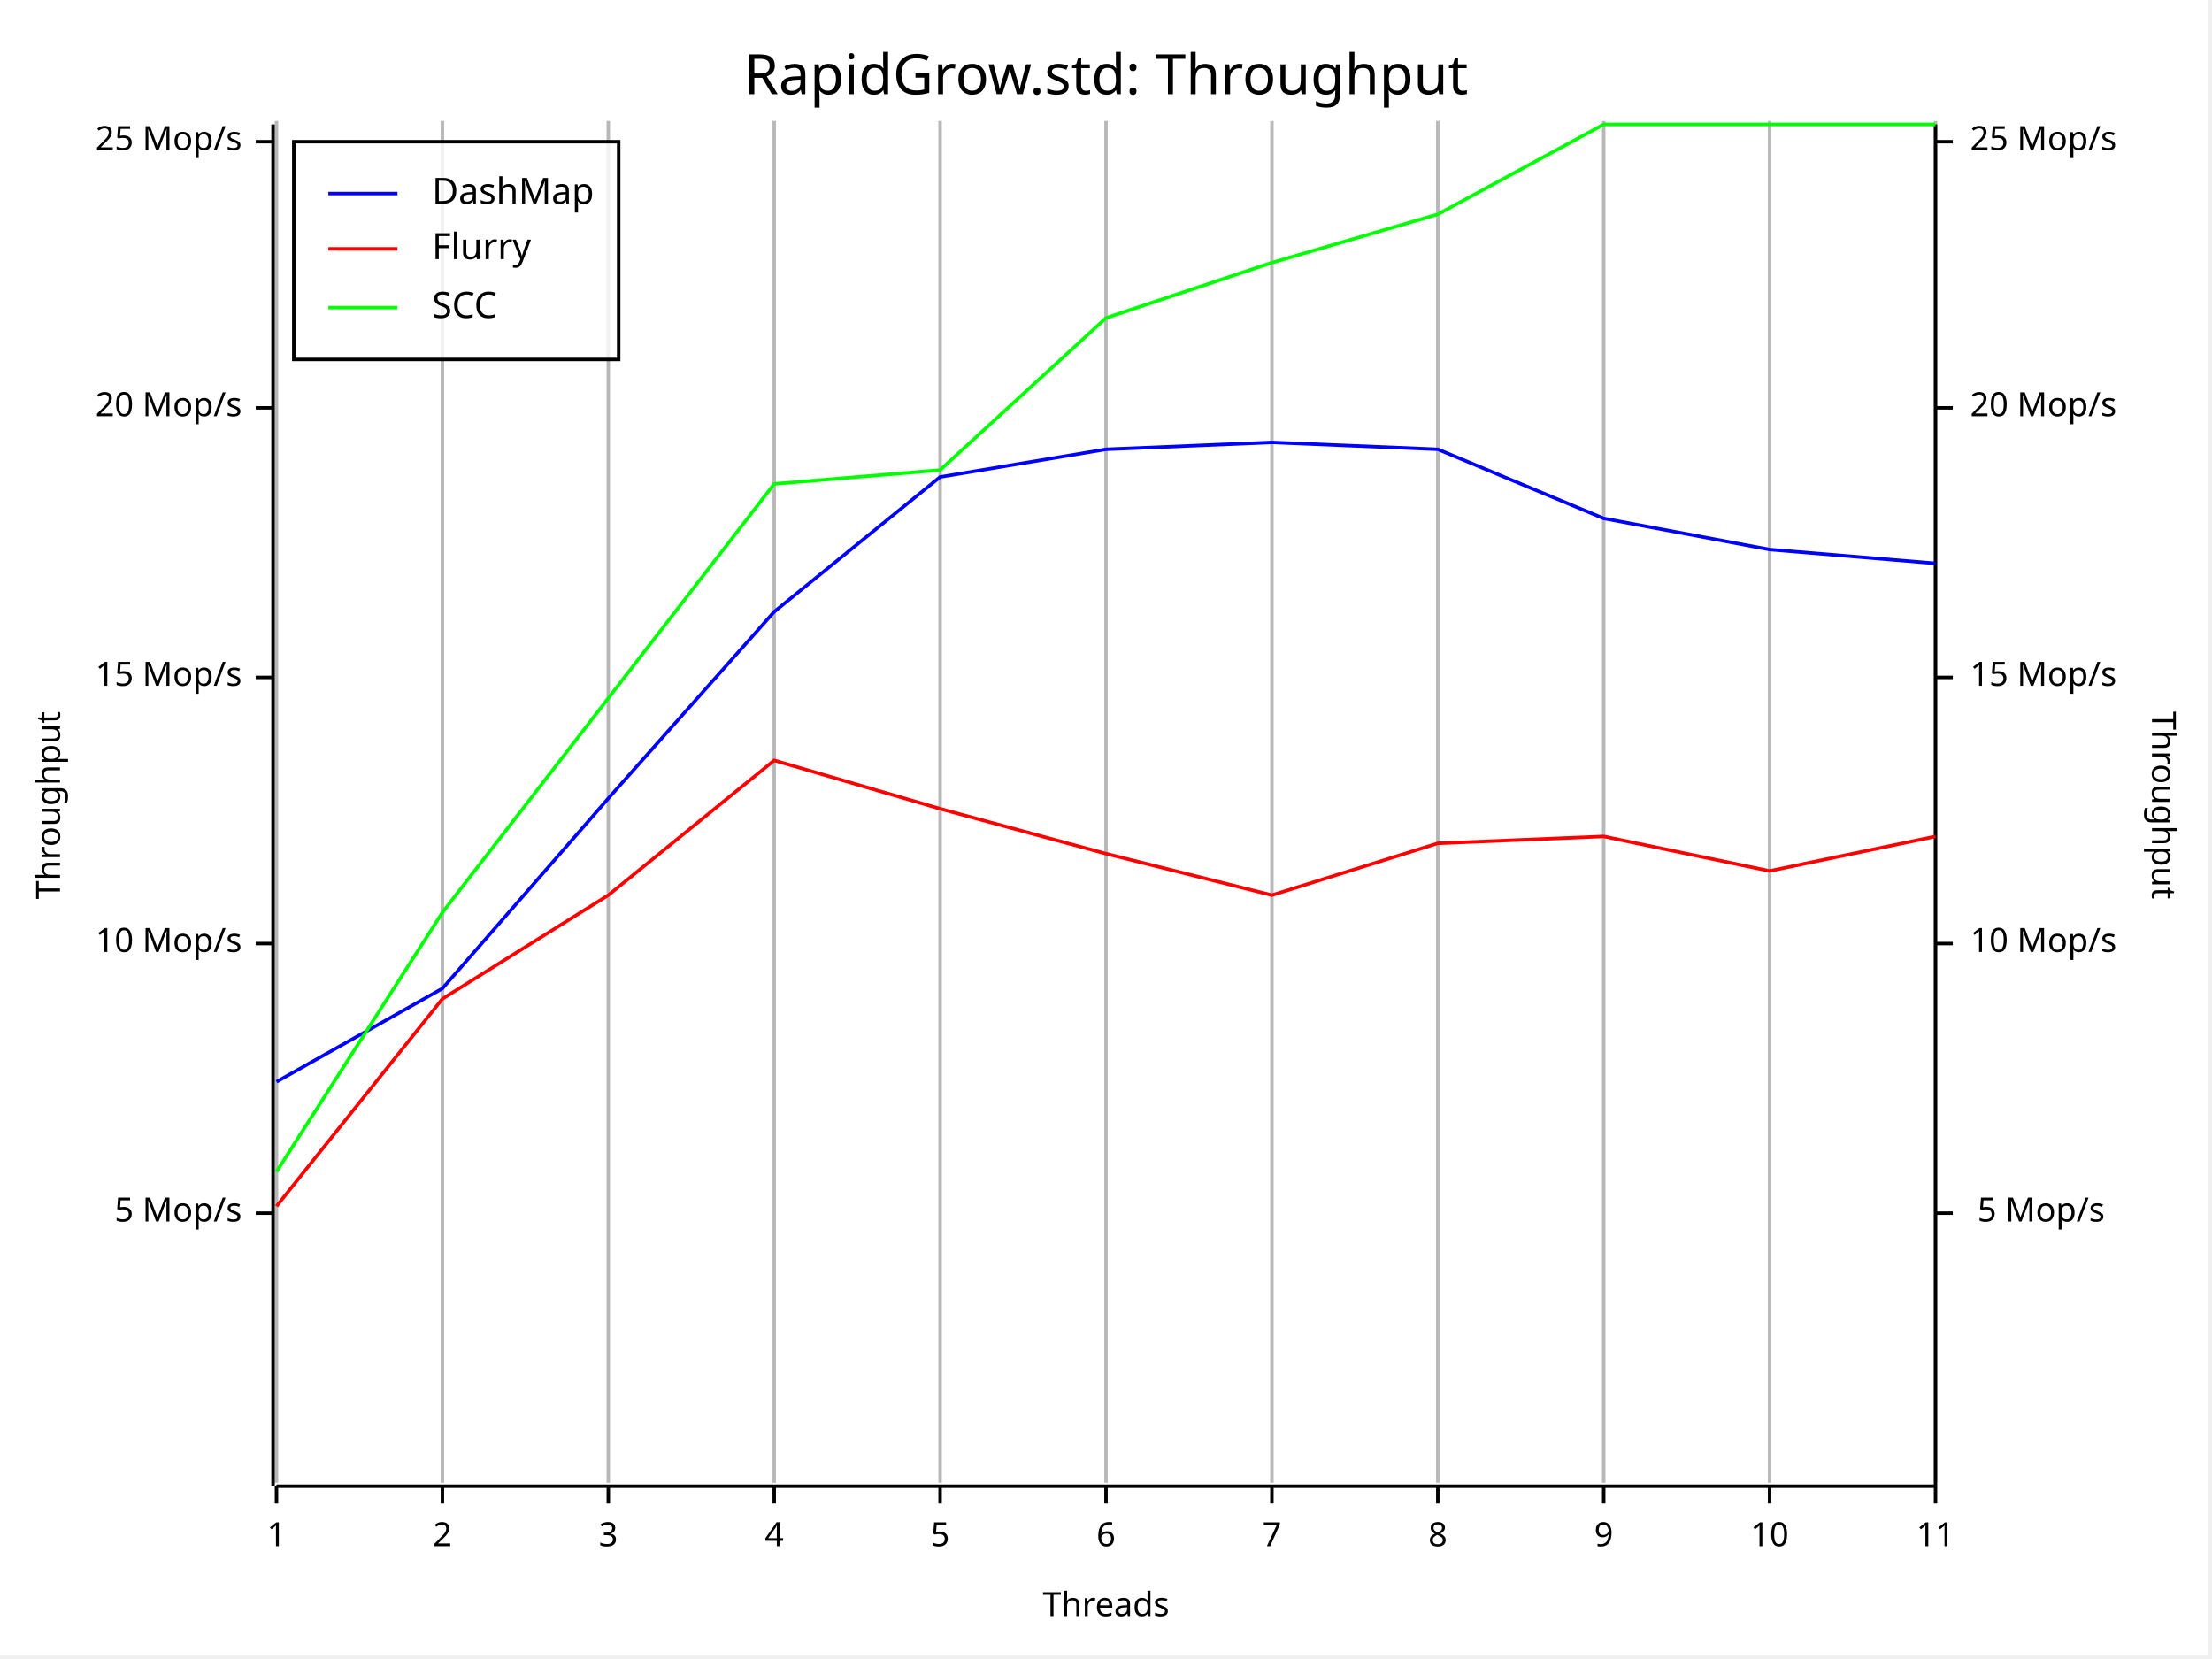
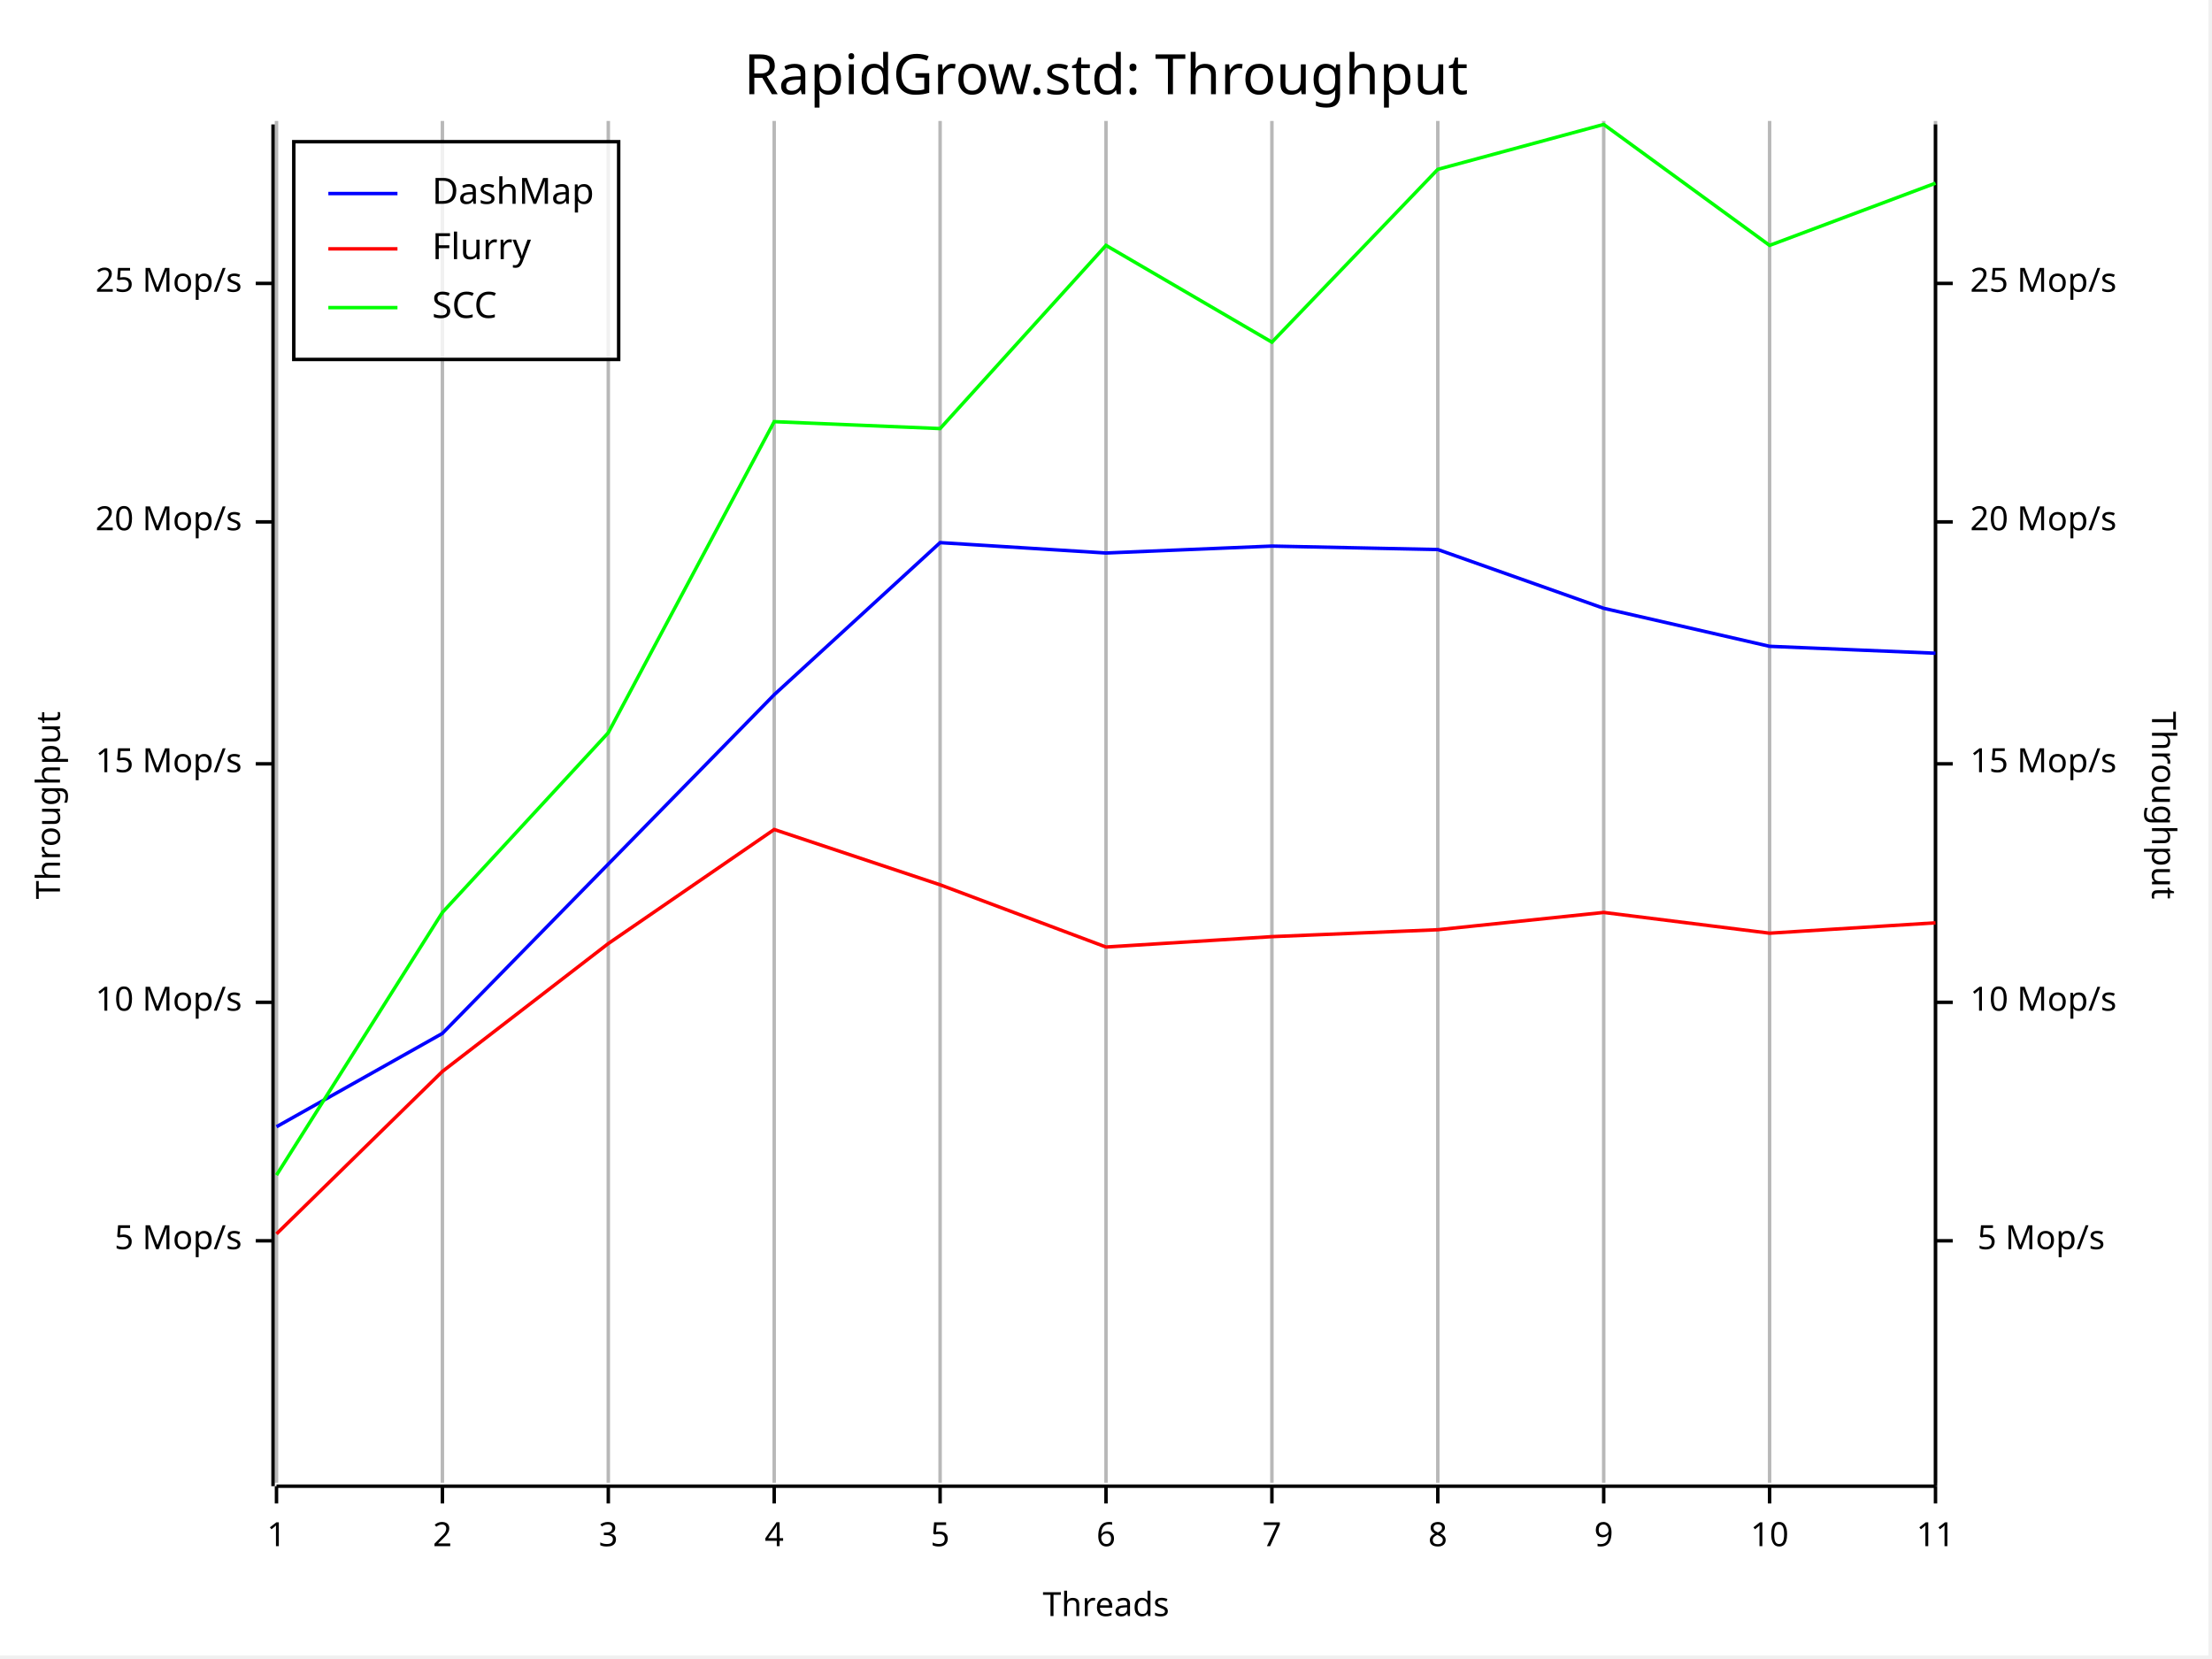
<svg xmlns="http://www.w3.org/2000/svg" width="640" height="480" viewBox="0 0 640 480">
  <rect x="0" y="0" width="639" height="479" opacity="1" fill="#FFFFFF" stroke="none" />
  <text x="320" y="15" dy="0.76em" text-anchor="middle" font-family="Fira Code" font-size="16.129" opacity="1" fill="#000000">
RapidGrow.std: Throughput
</text>
  <line opacity="0.1" stroke="#000000" stroke-width="1" x1="80" y1="429" x2="80" y2="35" />
  <line opacity="0.1" stroke="#000000" stroke-width="1" x1="128" y1="429" x2="128" y2="35" />
  <line opacity="0.1" stroke="#000000" stroke-width="1" x1="176" y1="429" x2="176" y2="35" />
  <line opacity="0.1" stroke="#000000" stroke-width="1" x1="224" y1="429" x2="224" y2="35" />
  <line opacity="0.1" stroke="#000000" stroke-width="1" x1="272" y1="429" x2="272" y2="35" />
  <line opacity="0.1" stroke="#000000" stroke-width="1" x1="320" y1="429" x2="320" y2="35" />
  <line opacity="0.1" stroke="#000000" stroke-width="1" x1="368" y1="429" x2="368" y2="35" />
  <line opacity="0.1" stroke="#000000" stroke-width="1" x1="416" y1="429" x2="416" y2="35" />
  <line opacity="0.1" stroke="#000000" stroke-width="1" x1="464" y1="429" x2="464" y2="35" />
  <line opacity="0.1" stroke="#000000" stroke-width="1" x1="512" y1="429" x2="512" y2="35" />
  <line opacity="0.1" stroke="#000000" stroke-width="1" x1="560" y1="429" x2="560" y2="35" />
  <text x="10" y="233" dy="0.76em" text-anchor="middle" font-family="sans-serif" font-size="9.677" opacity="1" fill="#000000" transform="rotate(270, 10, 233)">
Throughput
</text>
  <text x="320" y="470" dy="-0.5ex" text-anchor="middle" font-family="sans-serif" font-size="9.677" opacity="1" fill="#000000">
Threads
</text>
  <text x="630" y="233" dy="0.76em" text-anchor="middle" font-family="sans-serif" font-size="9.677" opacity="1" fill="#000000" transform="rotate(90, 630, 233)">
Throughput
</text>
  <line opacity="0.2" stroke="#000000" stroke-width="1" x1="80" y1="429" x2="80" y2="35" />
  <line opacity="0.2" stroke="#000000" stroke-width="1" x1="128" y1="429" x2="128" y2="35" />
  <line opacity="0.2" stroke="#000000" stroke-width="1" x1="176" y1="429" x2="176" y2="35" />
  <line opacity="0.2" stroke="#000000" stroke-width="1" x1="224" y1="429" x2="224" y2="35" />
  <line opacity="0.2" stroke="#000000" stroke-width="1" x1="272" y1="429" x2="272" y2="35" />
  <line opacity="0.2" stroke="#000000" stroke-width="1" x1="320" y1="429" x2="320" y2="35" />
  <line opacity="0.2" stroke="#000000" stroke-width="1" x1="368" y1="429" x2="368" y2="35" />
  <line opacity="0.2" stroke="#000000" stroke-width="1" x1="416" y1="429" x2="416" y2="35" />
  <line opacity="0.2" stroke="#000000" stroke-width="1" x1="464" y1="429" x2="464" y2="35" />
  <line opacity="0.2" stroke="#000000" stroke-width="1" x1="512" y1="429" x2="512" y2="35" />
  <line opacity="0.2" stroke="#000000" stroke-width="1" x1="560" y1="429" x2="560" y2="35" />
  <polyline fill="none" opacity="1" stroke="#000000" stroke-width="1" points="79,36 79,430 " />
-   <text x="70" y="351" dy="0.5ex" text-anchor="end" font-family="sans-serif" font-size="9.677" opacity="1" fill="#000000">
+   <text x="70" y="359" dy="0.5ex" text-anchor="end" font-family="sans-serif" font-size="9.677" opacity="1" fill="#000000">
5 Mop/s
</text>
-   <polyline fill="none" opacity="1" stroke="#000000" stroke-width="1" points="74,351 79,351 " />
-   <text x="70" y="273" dy="0.5ex" text-anchor="end" font-family="sans-serif" font-size="9.677" opacity="1" fill="#000000">
+   <polyline fill="none" opacity="1" stroke="#000000" stroke-width="1" points="74,359 79,359 " />
+   <text x="70" y="290" dy="0.5ex" text-anchor="end" font-family="sans-serif" font-size="9.677" opacity="1" fill="#000000">
10 Mop/s
</text>
-   <polyline fill="none" opacity="1" stroke="#000000" stroke-width="1" points="74,273 79,273 " />
-   <text x="70" y="196" dy="0.5ex" text-anchor="end" font-family="sans-serif" font-size="9.677" opacity="1" fill="#000000">
+   <polyline fill="none" opacity="1" stroke="#000000" stroke-width="1" points="74,290 79,290 " />
+   <text x="70" y="221" dy="0.5ex" text-anchor="end" font-family="sans-serif" font-size="9.677" opacity="1" fill="#000000">
15 Mop/s
</text>
-   <polyline fill="none" opacity="1" stroke="#000000" stroke-width="1" points="74,196 79,196 " />
-   <text x="70" y="118" dy="0.5ex" text-anchor="end" font-family="sans-serif" font-size="9.677" opacity="1" fill="#000000">
+   <polyline fill="none" opacity="1" stroke="#000000" stroke-width="1" points="74,221 79,221 " />
+   <text x="70" y="151" dy="0.5ex" text-anchor="end" font-family="sans-serif" font-size="9.677" opacity="1" fill="#000000">
20 Mop/s
</text>
-   <polyline fill="none" opacity="1" stroke="#000000" stroke-width="1" points="74,118 79,118 " />
-   <text x="70" y="41" dy="0.5ex" text-anchor="end" font-family="sans-serif" font-size="9.677" opacity="1" fill="#000000">
+   <polyline fill="none" opacity="1" stroke="#000000" stroke-width="1" points="74,151 79,151 " />
+   <text x="70" y="82" dy="0.5ex" text-anchor="end" font-family="sans-serif" font-size="9.677" opacity="1" fill="#000000">
25 Mop/s
</text>
-   <polyline fill="none" opacity="1" stroke="#000000" stroke-width="1" points="74,41 79,41 " />
+   <polyline fill="none" opacity="1" stroke="#000000" stroke-width="1" points="74,82 79,82 " />
  <polyline fill="none" opacity="1" stroke="#000000" stroke-width="1" points="80,430 560,430 " />
  <text x="80" y="440" dy="0.76em" text-anchor="middle" font-family="sans-serif" font-size="9.677" opacity="1" fill="#000000">
1
</text>
  <polyline fill="none" opacity="1" stroke="#000000" stroke-width="1" points="80,430 80,435 " />
  <text x="128" y="440" dy="0.76em" text-anchor="middle" font-family="sans-serif" font-size="9.677" opacity="1" fill="#000000">
2
</text>
  <polyline fill="none" opacity="1" stroke="#000000" stroke-width="1" points="128,430 128,435 " />
  <text x="176" y="440" dy="0.76em" text-anchor="middle" font-family="sans-serif" font-size="9.677" opacity="1" fill="#000000">
3
</text>
  <polyline fill="none" opacity="1" stroke="#000000" stroke-width="1" points="176,430 176,435 " />
  <text x="224" y="440" dy="0.76em" text-anchor="middle" font-family="sans-serif" font-size="9.677" opacity="1" fill="#000000">
4
</text>
  <polyline fill="none" opacity="1" stroke="#000000" stroke-width="1" points="224,430 224,435 " />
  <text x="272" y="440" dy="0.76em" text-anchor="middle" font-family="sans-serif" font-size="9.677" opacity="1" fill="#000000">
5
</text>
  <polyline fill="none" opacity="1" stroke="#000000" stroke-width="1" points="272,430 272,435 " />
  <text x="320" y="440" dy="0.76em" text-anchor="middle" font-family="sans-serif" font-size="9.677" opacity="1" fill="#000000">
6
</text>
  <polyline fill="none" opacity="1" stroke="#000000" stroke-width="1" points="320,430 320,435 " />
  <text x="368" y="440" dy="0.76em" text-anchor="middle" font-family="sans-serif" font-size="9.677" opacity="1" fill="#000000">
7
</text>
  <polyline fill="none" opacity="1" stroke="#000000" stroke-width="1" points="368,430 368,435 " />
  <text x="416" y="440" dy="0.76em" text-anchor="middle" font-family="sans-serif" font-size="9.677" opacity="1" fill="#000000">
8
</text>
  <polyline fill="none" opacity="1" stroke="#000000" stroke-width="1" points="416,430 416,435 " />
  <text x="464" y="440" dy="0.76em" text-anchor="middle" font-family="sans-serif" font-size="9.677" opacity="1" fill="#000000">
9
</text>
  <polyline fill="none" opacity="1" stroke="#000000" stroke-width="1" points="464,430 464,435 " />
  <text x="512" y="440" dy="0.76em" text-anchor="middle" font-family="sans-serif" font-size="9.677" opacity="1" fill="#000000">
10
</text>
  <polyline fill="none" opacity="1" stroke="#000000" stroke-width="1" points="512,430 512,435 " />
  <text x="560" y="440" dy="0.76em" text-anchor="middle" font-family="sans-serif" font-size="9.677" opacity="1" fill="#000000">
11
</text>
  <polyline fill="none" opacity="1" stroke="#000000" stroke-width="1" points="560,430 560,435 " />
  <polyline fill="none" opacity="1" stroke="#000000" stroke-width="1" points="560,36 560,430 " />
-   <text x="609" y="351" dy="0.5ex" text-anchor="end" font-family="sans-serif" font-size="9.677" opacity="1" fill="#000000">
+   <text x="609" y="359" dy="0.5ex" text-anchor="end" font-family="sans-serif" font-size="9.677" opacity="1" fill="#000000">
5 Mop/s
</text>
-   <polyline fill="none" opacity="1" stroke="#000000" stroke-width="1" points="560,351 565,351 " />
-   <text x="570" y="273" dy="0.5ex" text-anchor="start" font-family="sans-serif" font-size="9.677" opacity="1" fill="#000000">
+   <polyline fill="none" opacity="1" stroke="#000000" stroke-width="1" points="560,359 565,359 " />
+   <text x="570" y="290" dy="0.5ex" text-anchor="start" font-family="sans-serif" font-size="9.677" opacity="1" fill="#000000">
10 Mop/s
</text>
-   <polyline fill="none" opacity="1" stroke="#000000" stroke-width="1" points="560,273 565,273 " />
-   <text x="570" y="196" dy="0.5ex" text-anchor="start" font-family="sans-serif" font-size="9.677" opacity="1" fill="#000000">
+   <polyline fill="none" opacity="1" stroke="#000000" stroke-width="1" points="560,290 565,290 " />
+   <text x="570" y="221" dy="0.5ex" text-anchor="start" font-family="sans-serif" font-size="9.677" opacity="1" fill="#000000">
15 Mop/s
</text>
-   <polyline fill="none" opacity="1" stroke="#000000" stroke-width="1" points="560,196 565,196 " />
-   <text x="570" y="118" dy="0.5ex" text-anchor="start" font-family="sans-serif" font-size="9.677" opacity="1" fill="#000000">
+   <polyline fill="none" opacity="1" stroke="#000000" stroke-width="1" points="560,221 565,221 " />
+   <text x="570" y="151" dy="0.5ex" text-anchor="start" font-family="sans-serif" font-size="9.677" opacity="1" fill="#000000">
20 Mop/s
</text>
-   <polyline fill="none" opacity="1" stroke="#000000" stroke-width="1" points="560,118 565,118 " />
-   <text x="570" y="41" dy="0.5ex" text-anchor="start" font-family="sans-serif" font-size="9.677" opacity="1" fill="#000000">
+   <polyline fill="none" opacity="1" stroke="#000000" stroke-width="1" points="560,151 565,151 " />
+   <text x="570" y="82" dy="0.5ex" text-anchor="start" font-family="sans-serif" font-size="9.677" opacity="1" fill="#000000">
25 Mop/s
</text>
-   <polyline fill="none" opacity="1" stroke="#000000" stroke-width="1" points="560,41 565,41 " />
-   <polyline fill="none" opacity="1" stroke="#0000FF" stroke-width="1" points="80,313 128,286 176,231 224,177 272,138 320,130 368,128 416,130 464,150 512,159 560,163 " />
-   <polyline fill="none" opacity="1" stroke="#FF0000" stroke-width="1" points="80,349 128,289 176,259 224,220 272,234 320,247 368,259 416,244 464,242 512,252 560,242 " />
-   <polyline fill="none" opacity="1" stroke="#00FF00" stroke-width="1" points="80,339 128,264 176,202 224,140 272,136 320,92 368,76 416,62 464,36 512,36 560,36 " />
+   <polyline fill="none" opacity="1" stroke="#000000" stroke-width="1" points="560,82 565,82 " />
+   <polyline fill="none" opacity="1" stroke="#0000FF" stroke-width="1" points="80,326 128,299 176,250 224,201 272,157 320,160 368,158 416,159 464,176 512,187 560,189 " />
+   <polyline fill="none" opacity="1" stroke="#FF0000" stroke-width="1" points="80,357 128,310 176,273 224,240 272,256 320,274 368,271 416,269 464,264 512,270 560,267 " />
+   <polyline fill="none" opacity="1" stroke="#00FF00" stroke-width="1" points="80,340 128,264 176,212 224,122 272,124 320,71 368,99 416,49 464,36 512,71 560,53 " />
  <rect x="85" y="41" width="94" height="63" opacity="0.8" fill="#FFFFFF" stroke="none" />
  <rect x="85" y="41" width="94" height="63" opacity="1" fill="none" stroke="#000000" />
  <text x="125" y="51" dy="0.76em" text-anchor="start" font-family="Fira Code" font-size="10.484" opacity="1" fill="#000000">
DashMap
</text>
  <text x="125" y="67" dy="0.76em" text-anchor="start" font-family="Fira Code" font-size="10.484" opacity="1" fill="#000000">
Flurry
</text>
  <text x="125" y="84" dy="0.76em" text-anchor="start" font-family="Fira Code" font-size="10.484" opacity="1" fill="#000000">
SCC
</text>
  <polyline fill="none" opacity="1" stroke="#0000FF" stroke-width="1" points="95,56 115,56 " />
  <polyline fill="none" opacity="1" stroke="#FF0000" stroke-width="1" points="95,72 115,72 " />
  <polyline fill="none" opacity="1" stroke="#00FF00" stroke-width="1" points="95,89 115,89 " />
</svg>
